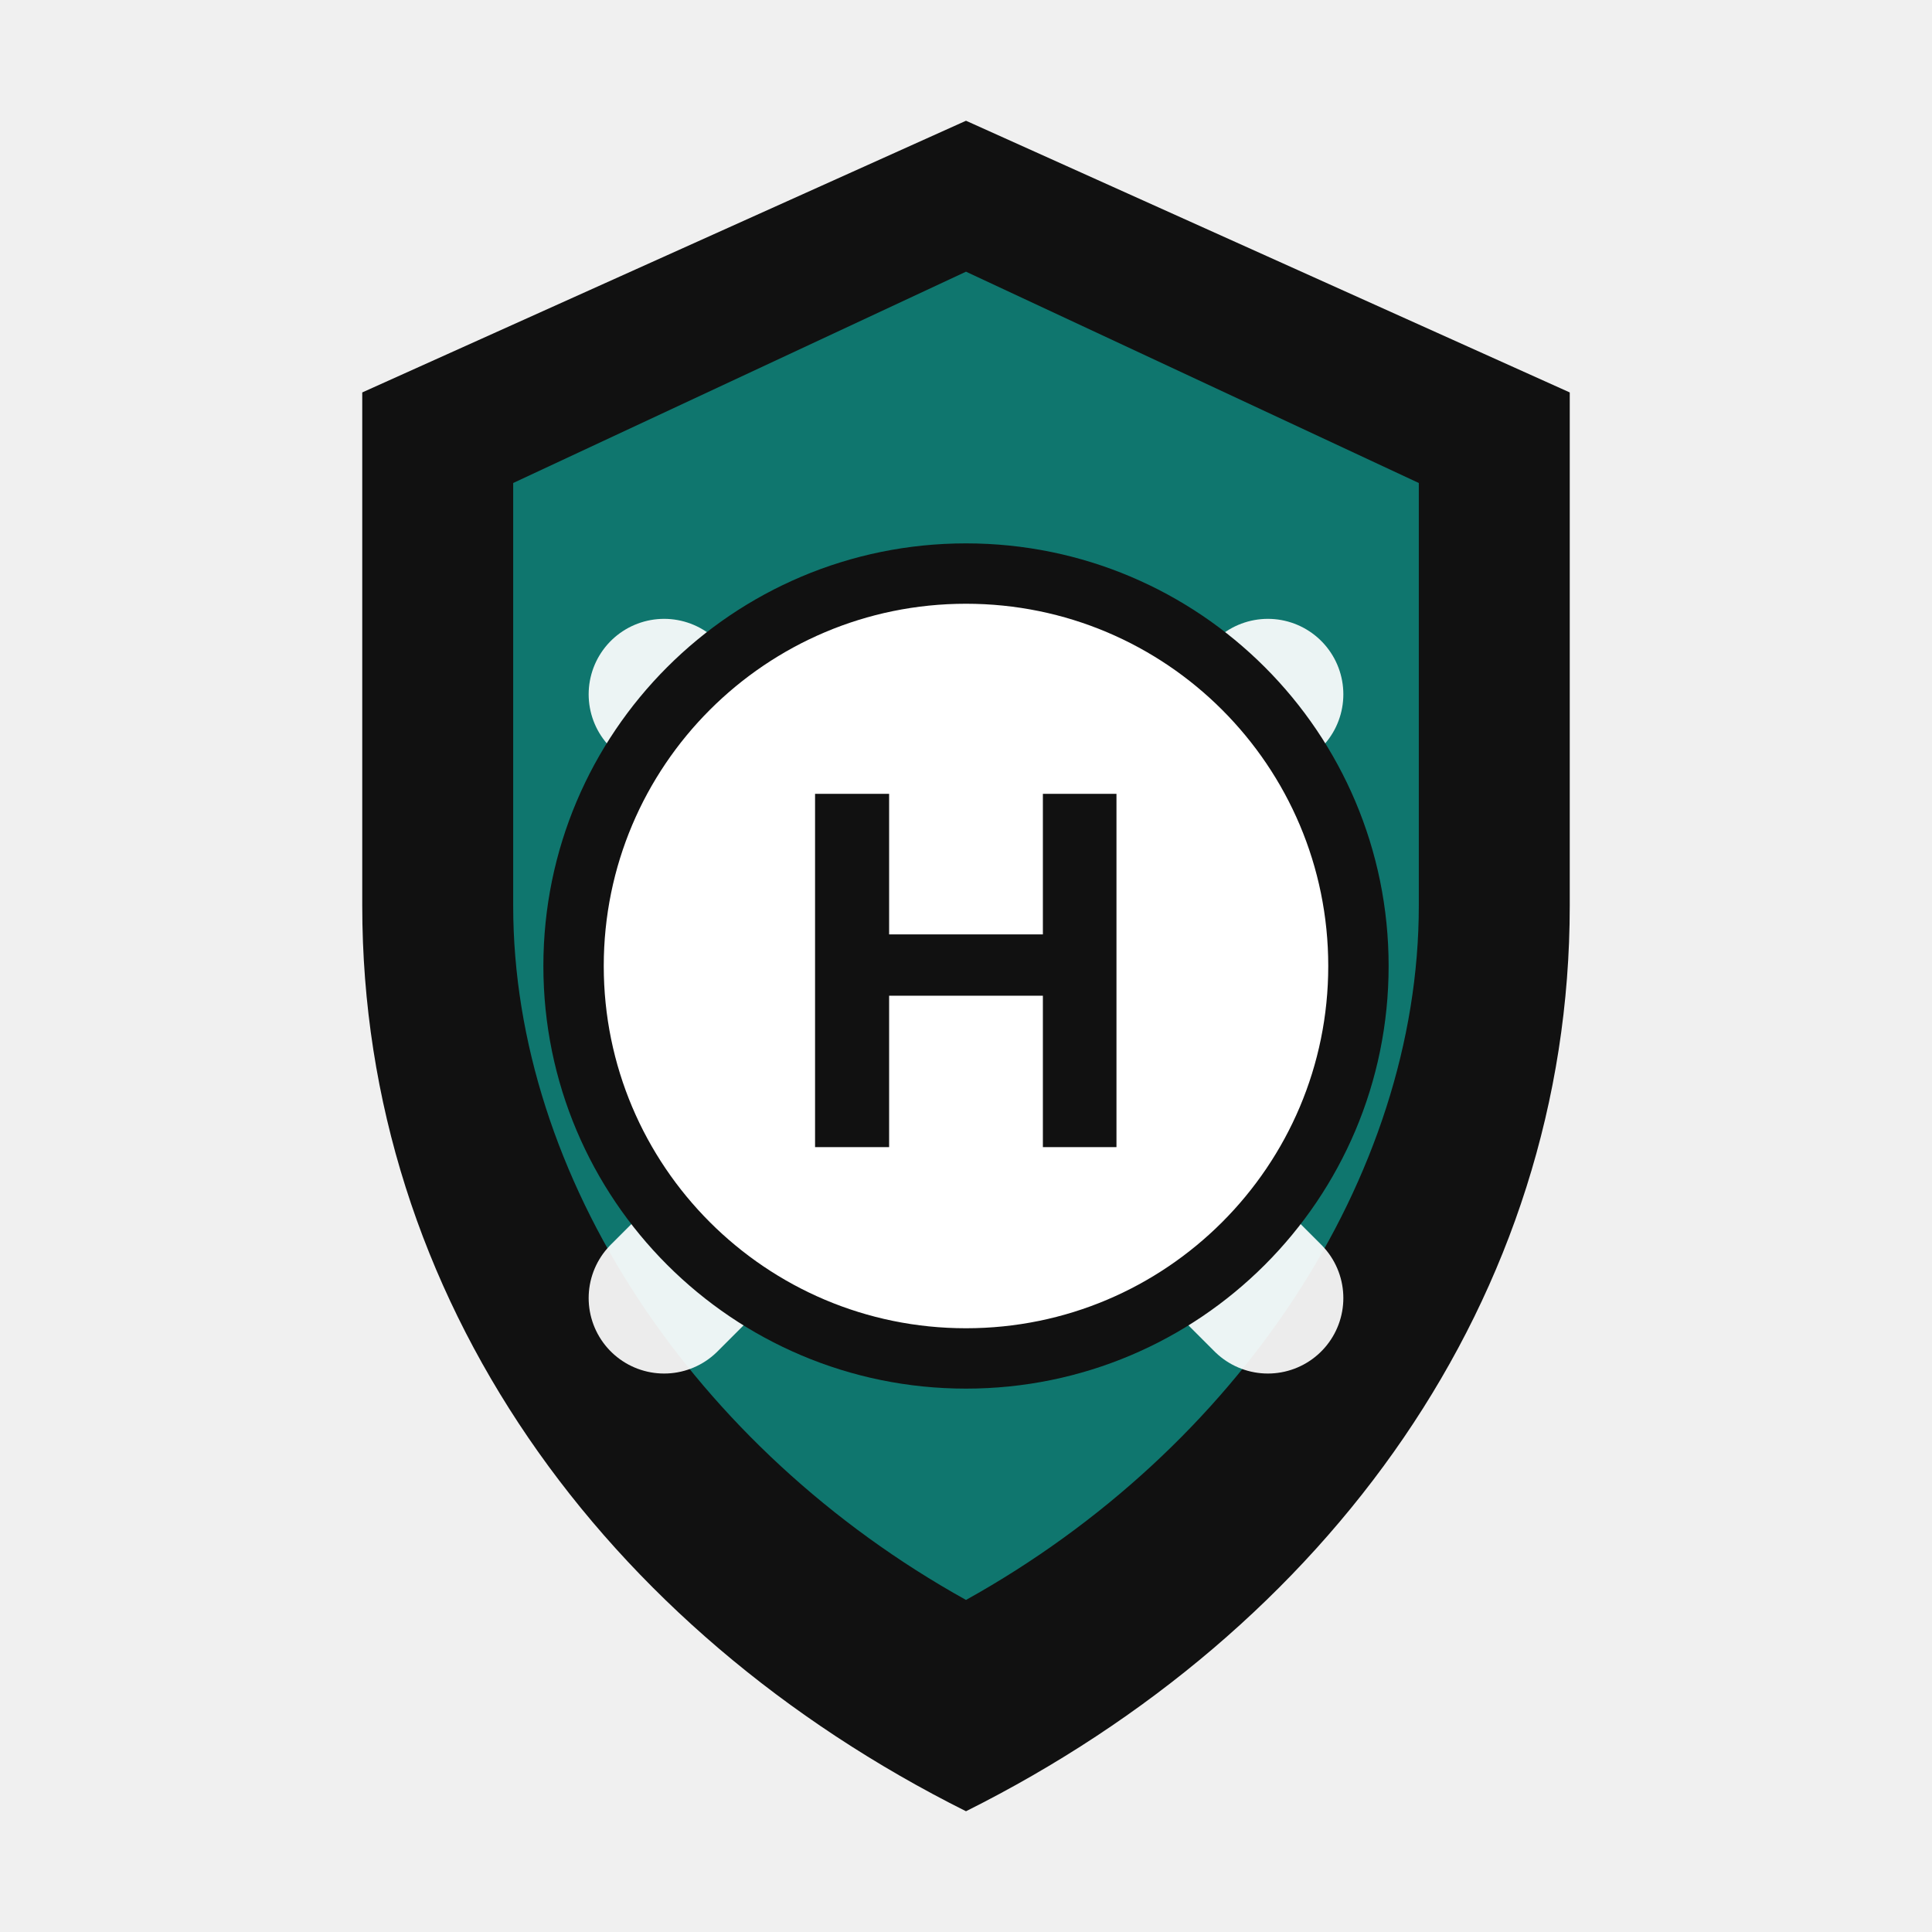
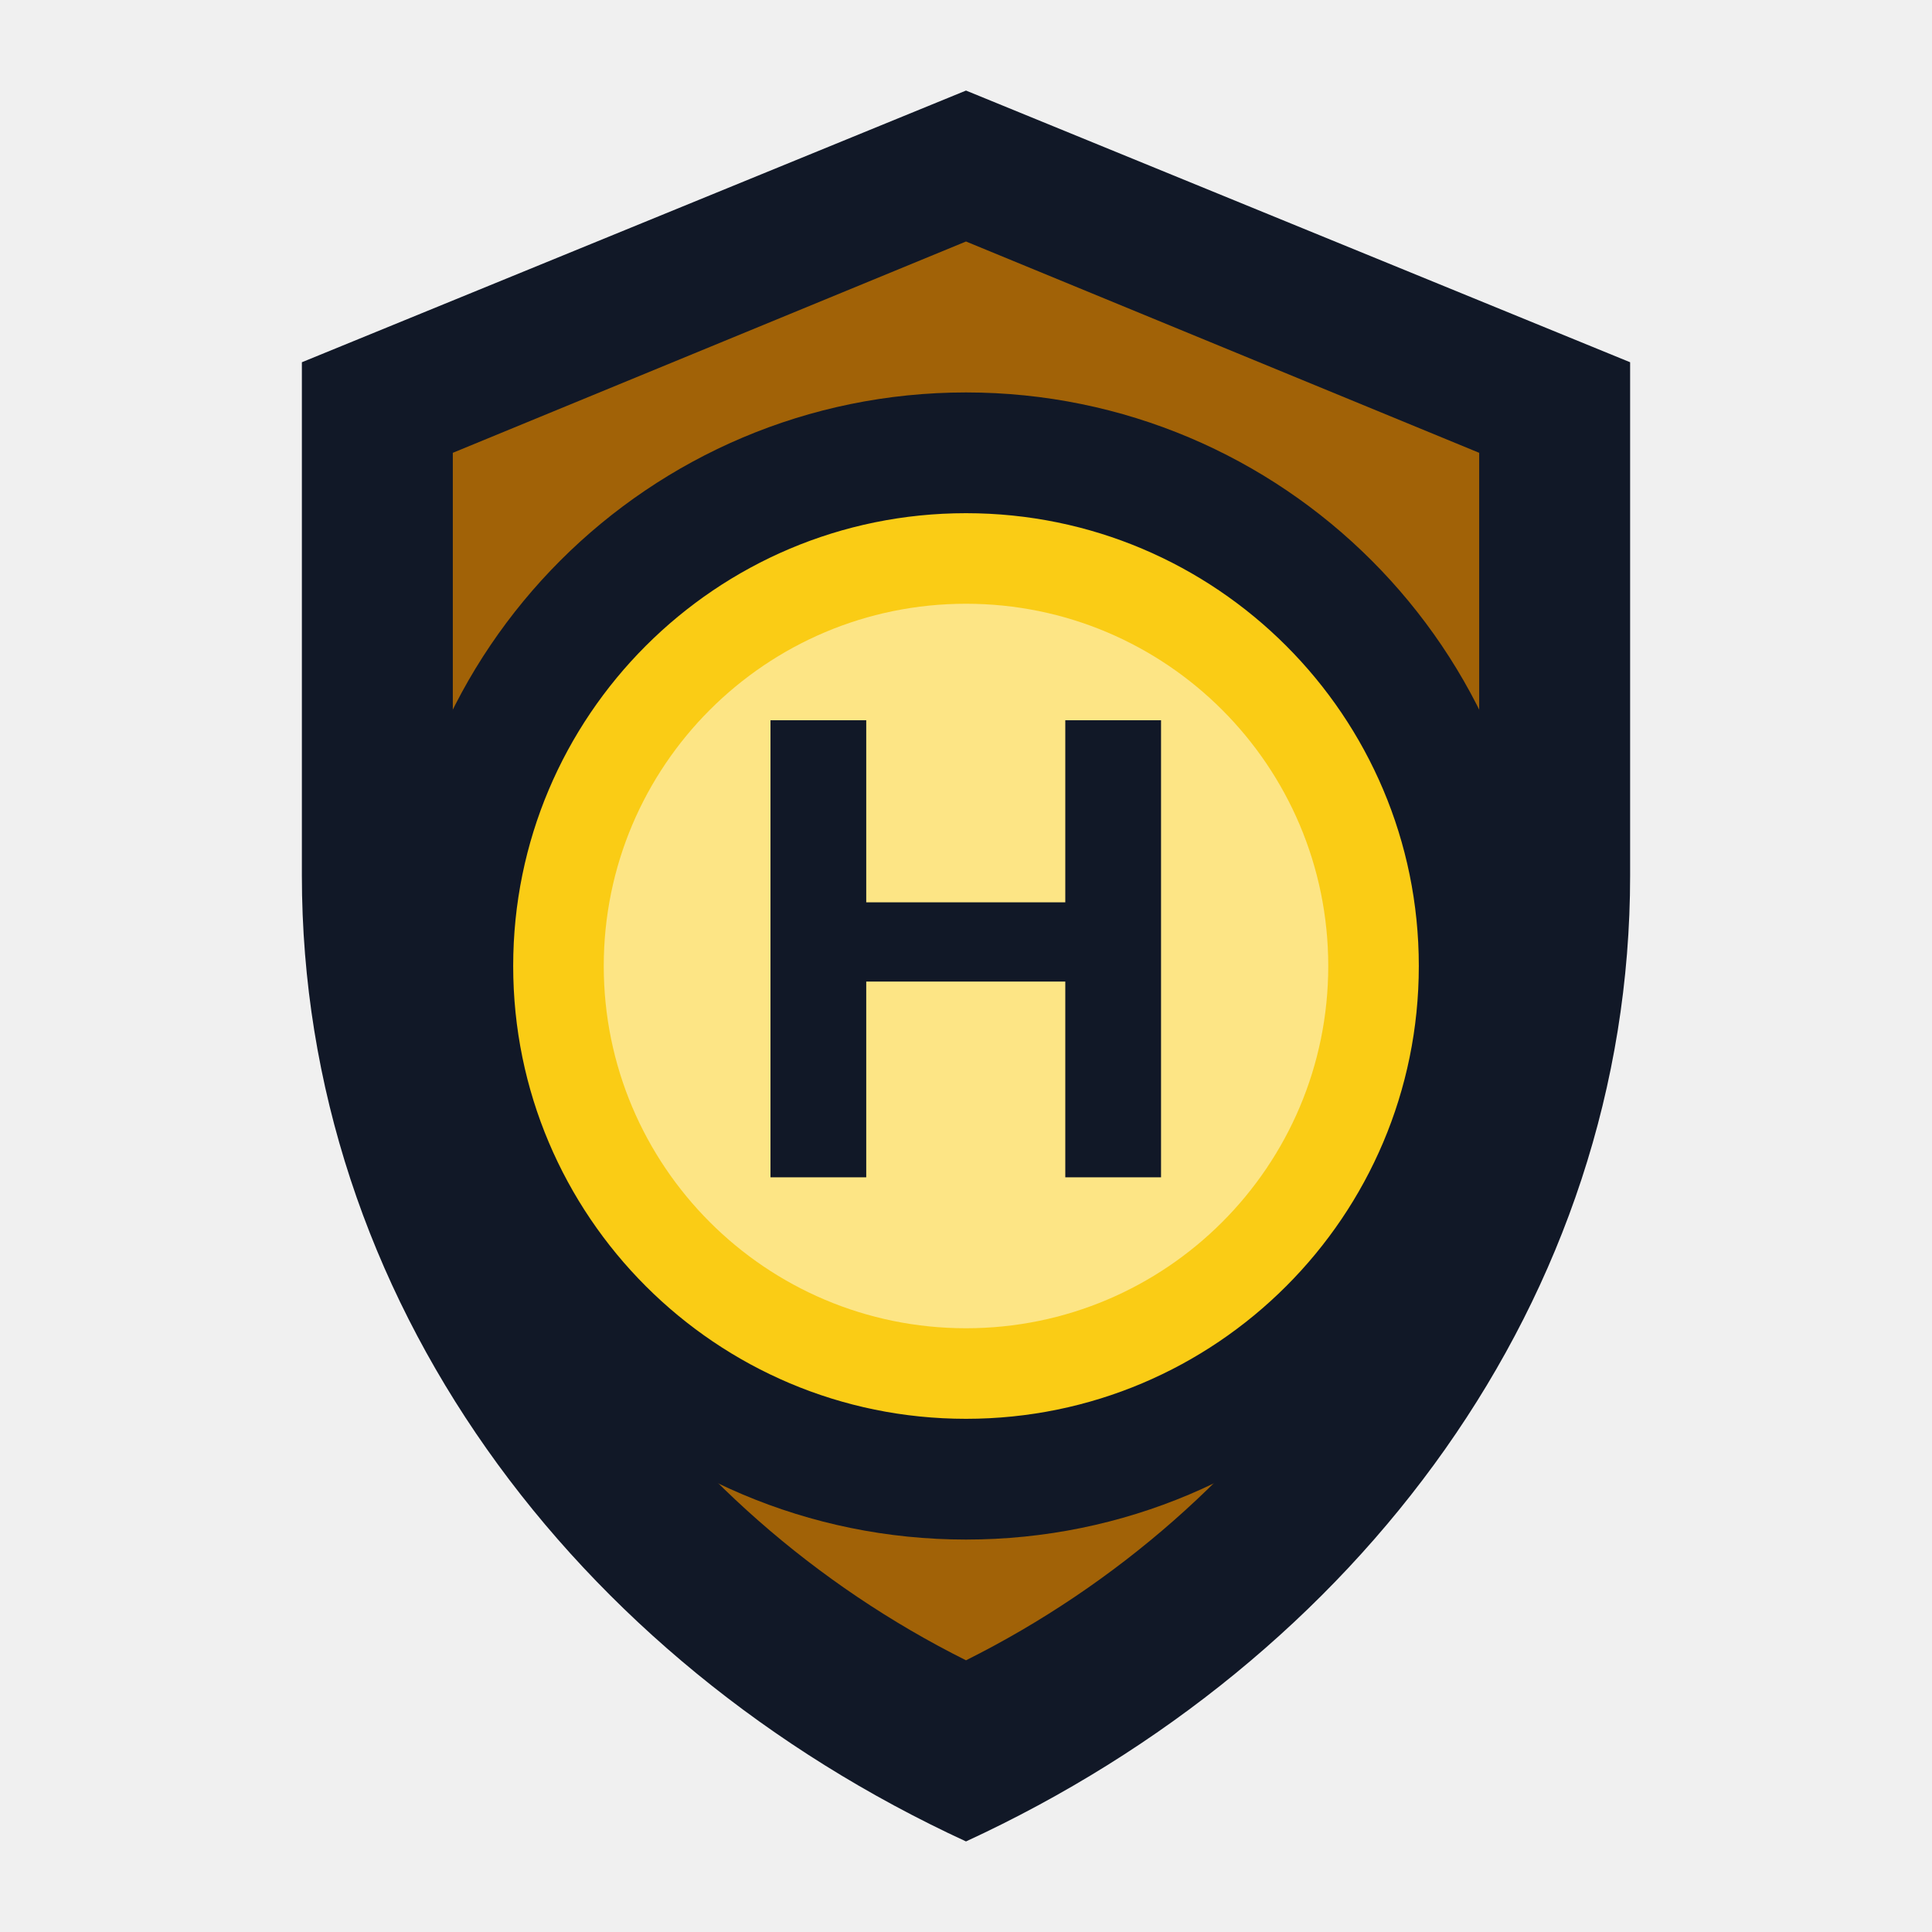
- <svg xmlns="http://www.w3.org/2000/svg" viewBox="0 0 64 64" role="img" aria-label="hedgehog trap kill badge marker">
-   <path d="M32 4 L52 13 V30 C52 43 44 54 32 60 C20 54 12 43 12 30 V13 Z" fill="#111111" />
-   <path d="M32 9 L47 16 V30 C47 39 41 48 32 53 C23 48 17 39 17 30 V16 Z" fill="#0f766e" />
-   <path d="M22 43 L42 23 M42 43 L22 23" stroke="#ffffff" stroke-width="5" stroke-linecap="round" opacity="0.92" />
-   <circle cx="32" cy="32" r="13" fill="#ffffff" stroke="#111111" stroke-width="2" />
-   <text x="32" y="38" text-anchor="middle" font-family="Arial, sans-serif" font-size="17" font-weight="900" fill="#111111">H</text>
+ <svg xmlns="http://www.w3.org/2000/svg" viewBox="0 0 64 64" width="64" height="64" role="img" aria-label="Trap kill H">
+   <path d="M32 3 L54 12 V29 C54 43 45 55 32 61 C19 55 10 43 10 29 V12 Z" fill="#111827" />
+   <path d="M32 8 L49 15 V29 C49 40 42 50 32 55 C22 50 15 40 15 29 V15 Z" fill="#a16207" />
+   <path d="M22 20 L42 40 M42 20 L22 40" stroke="#111827" stroke-width="6" stroke-linecap="round" opacity="0.55" />
+   <circle cx="32" cy="32" r="17" fill="#facc15" stroke="#111827" stroke-width="4" />
+   <circle cx="32" cy="32" r="12" fill="#fde68a" opacity="0.95" />
+   <text x="32" y="39" text-anchor="middle" font-family="Arial, Helvetica, sans-serif" font-size="22" font-weight="900" fill="#111827">H</text>
</svg>
